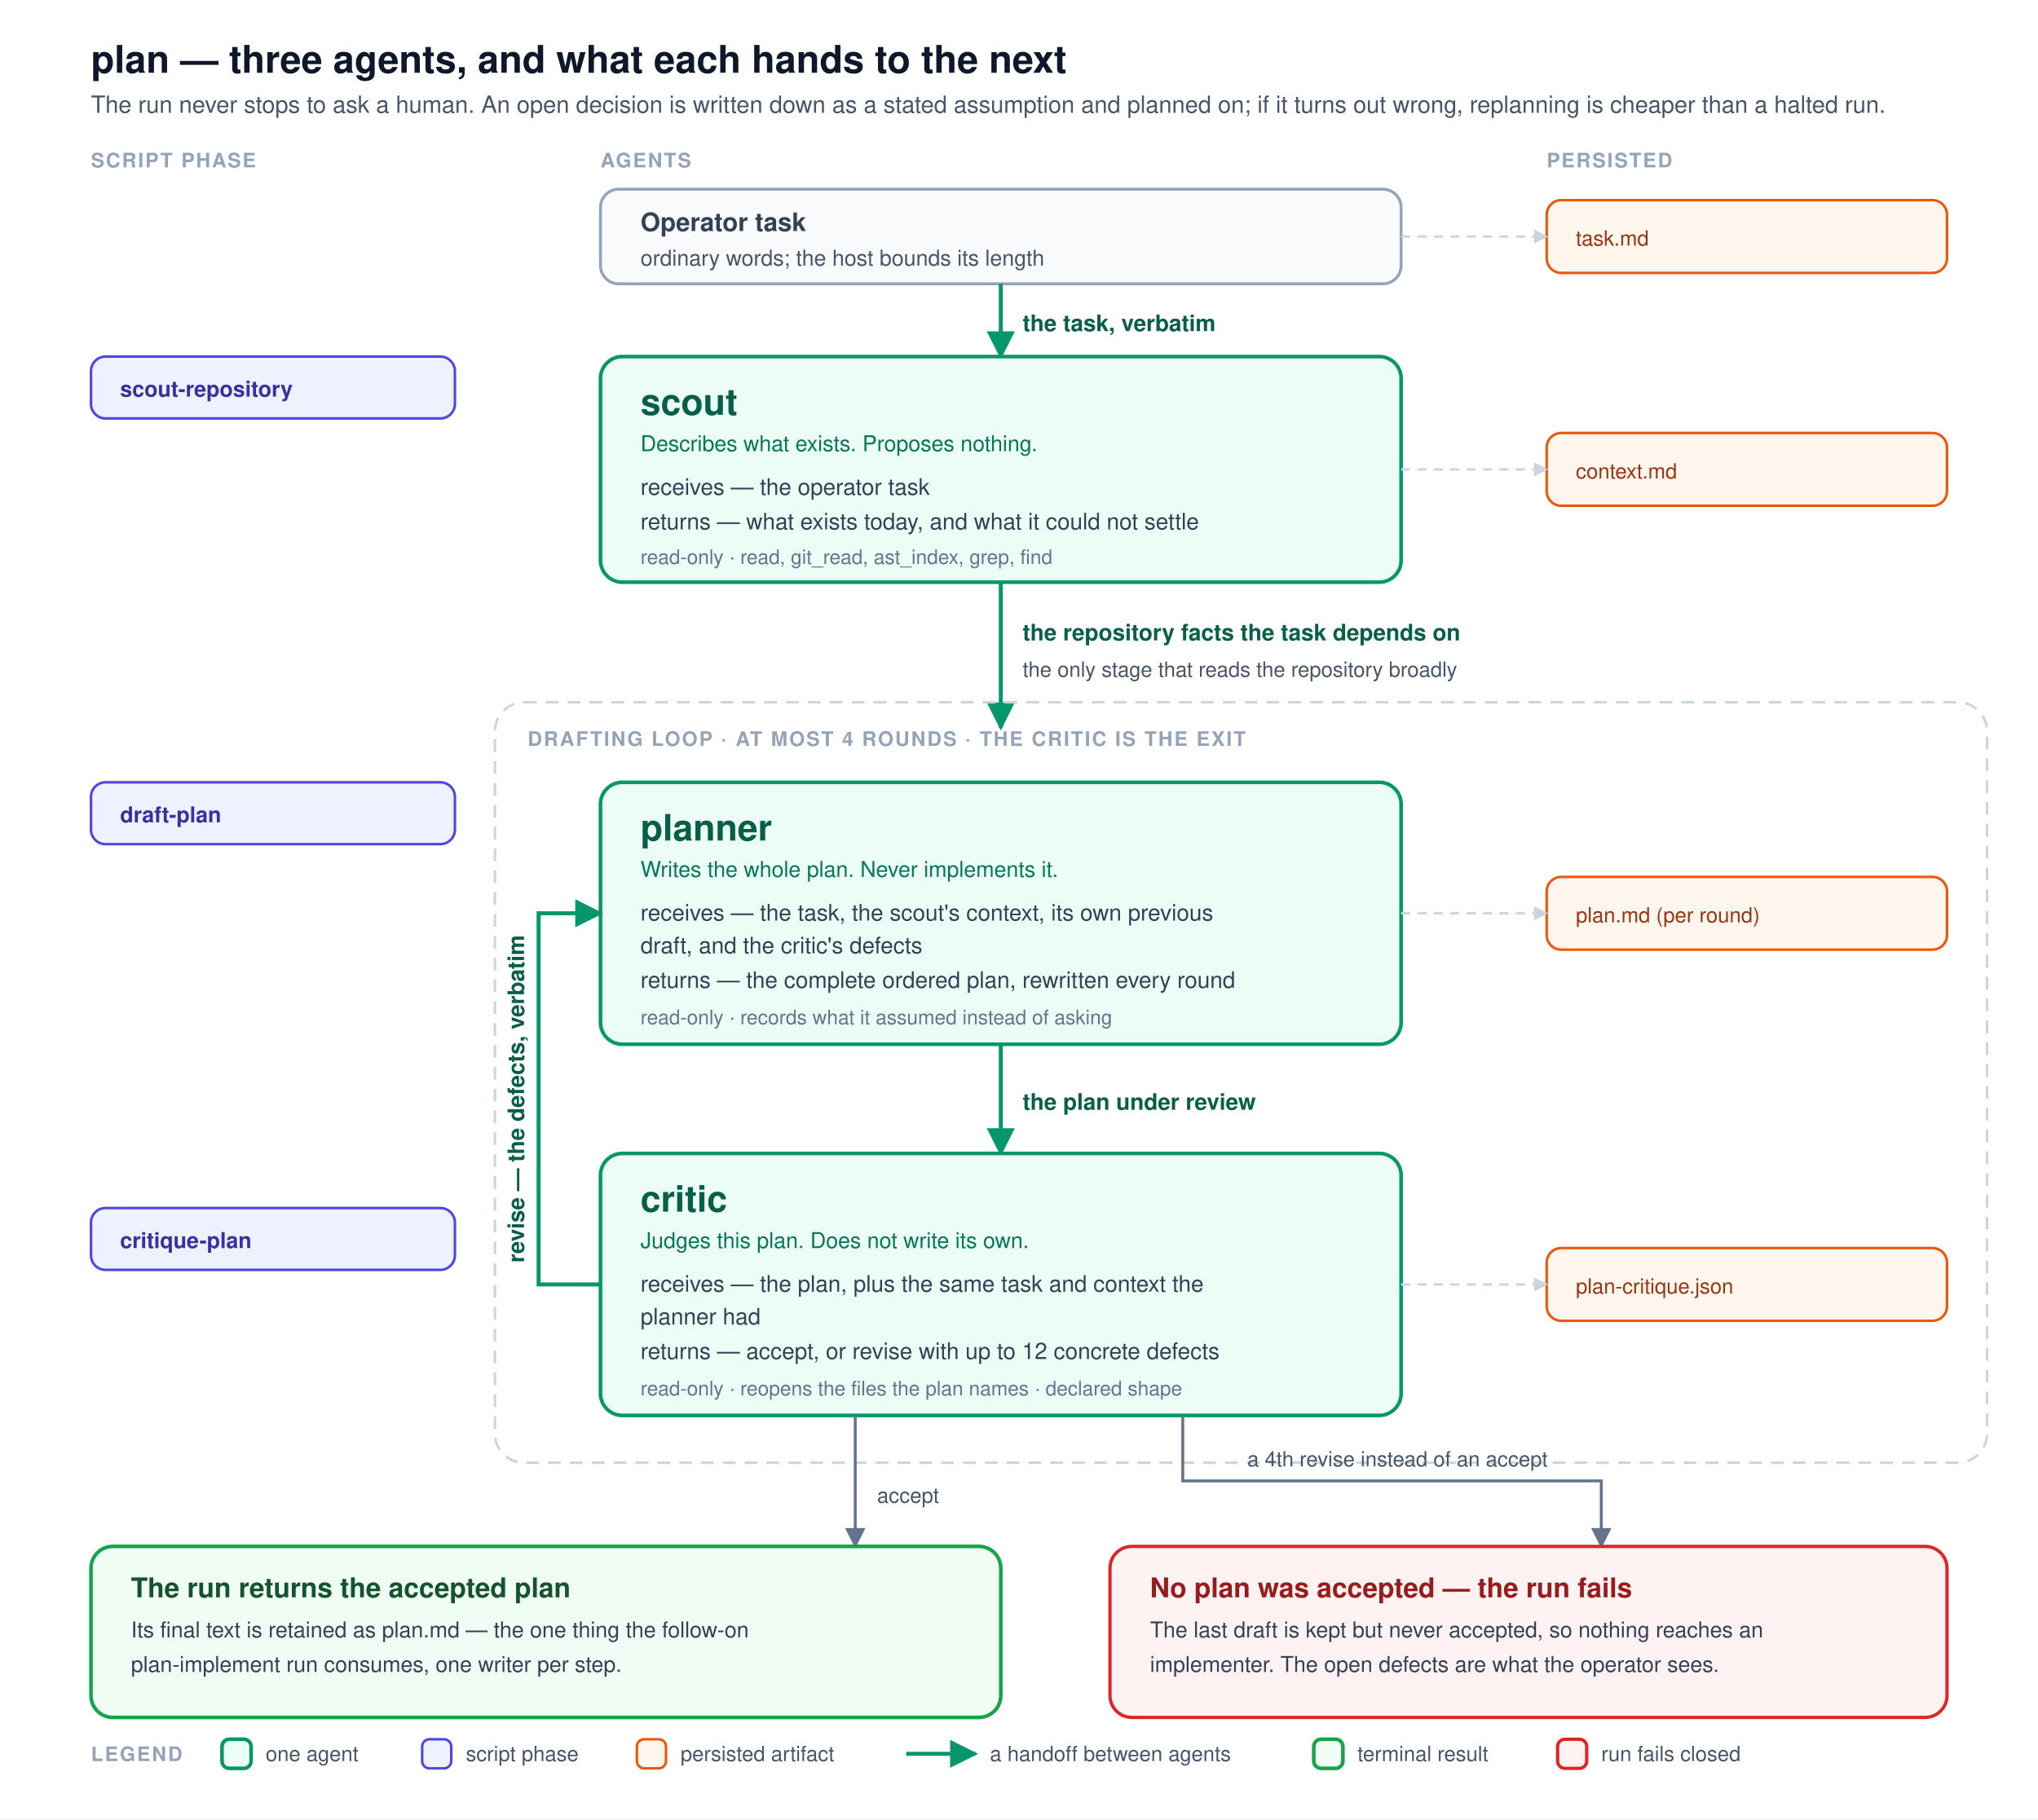
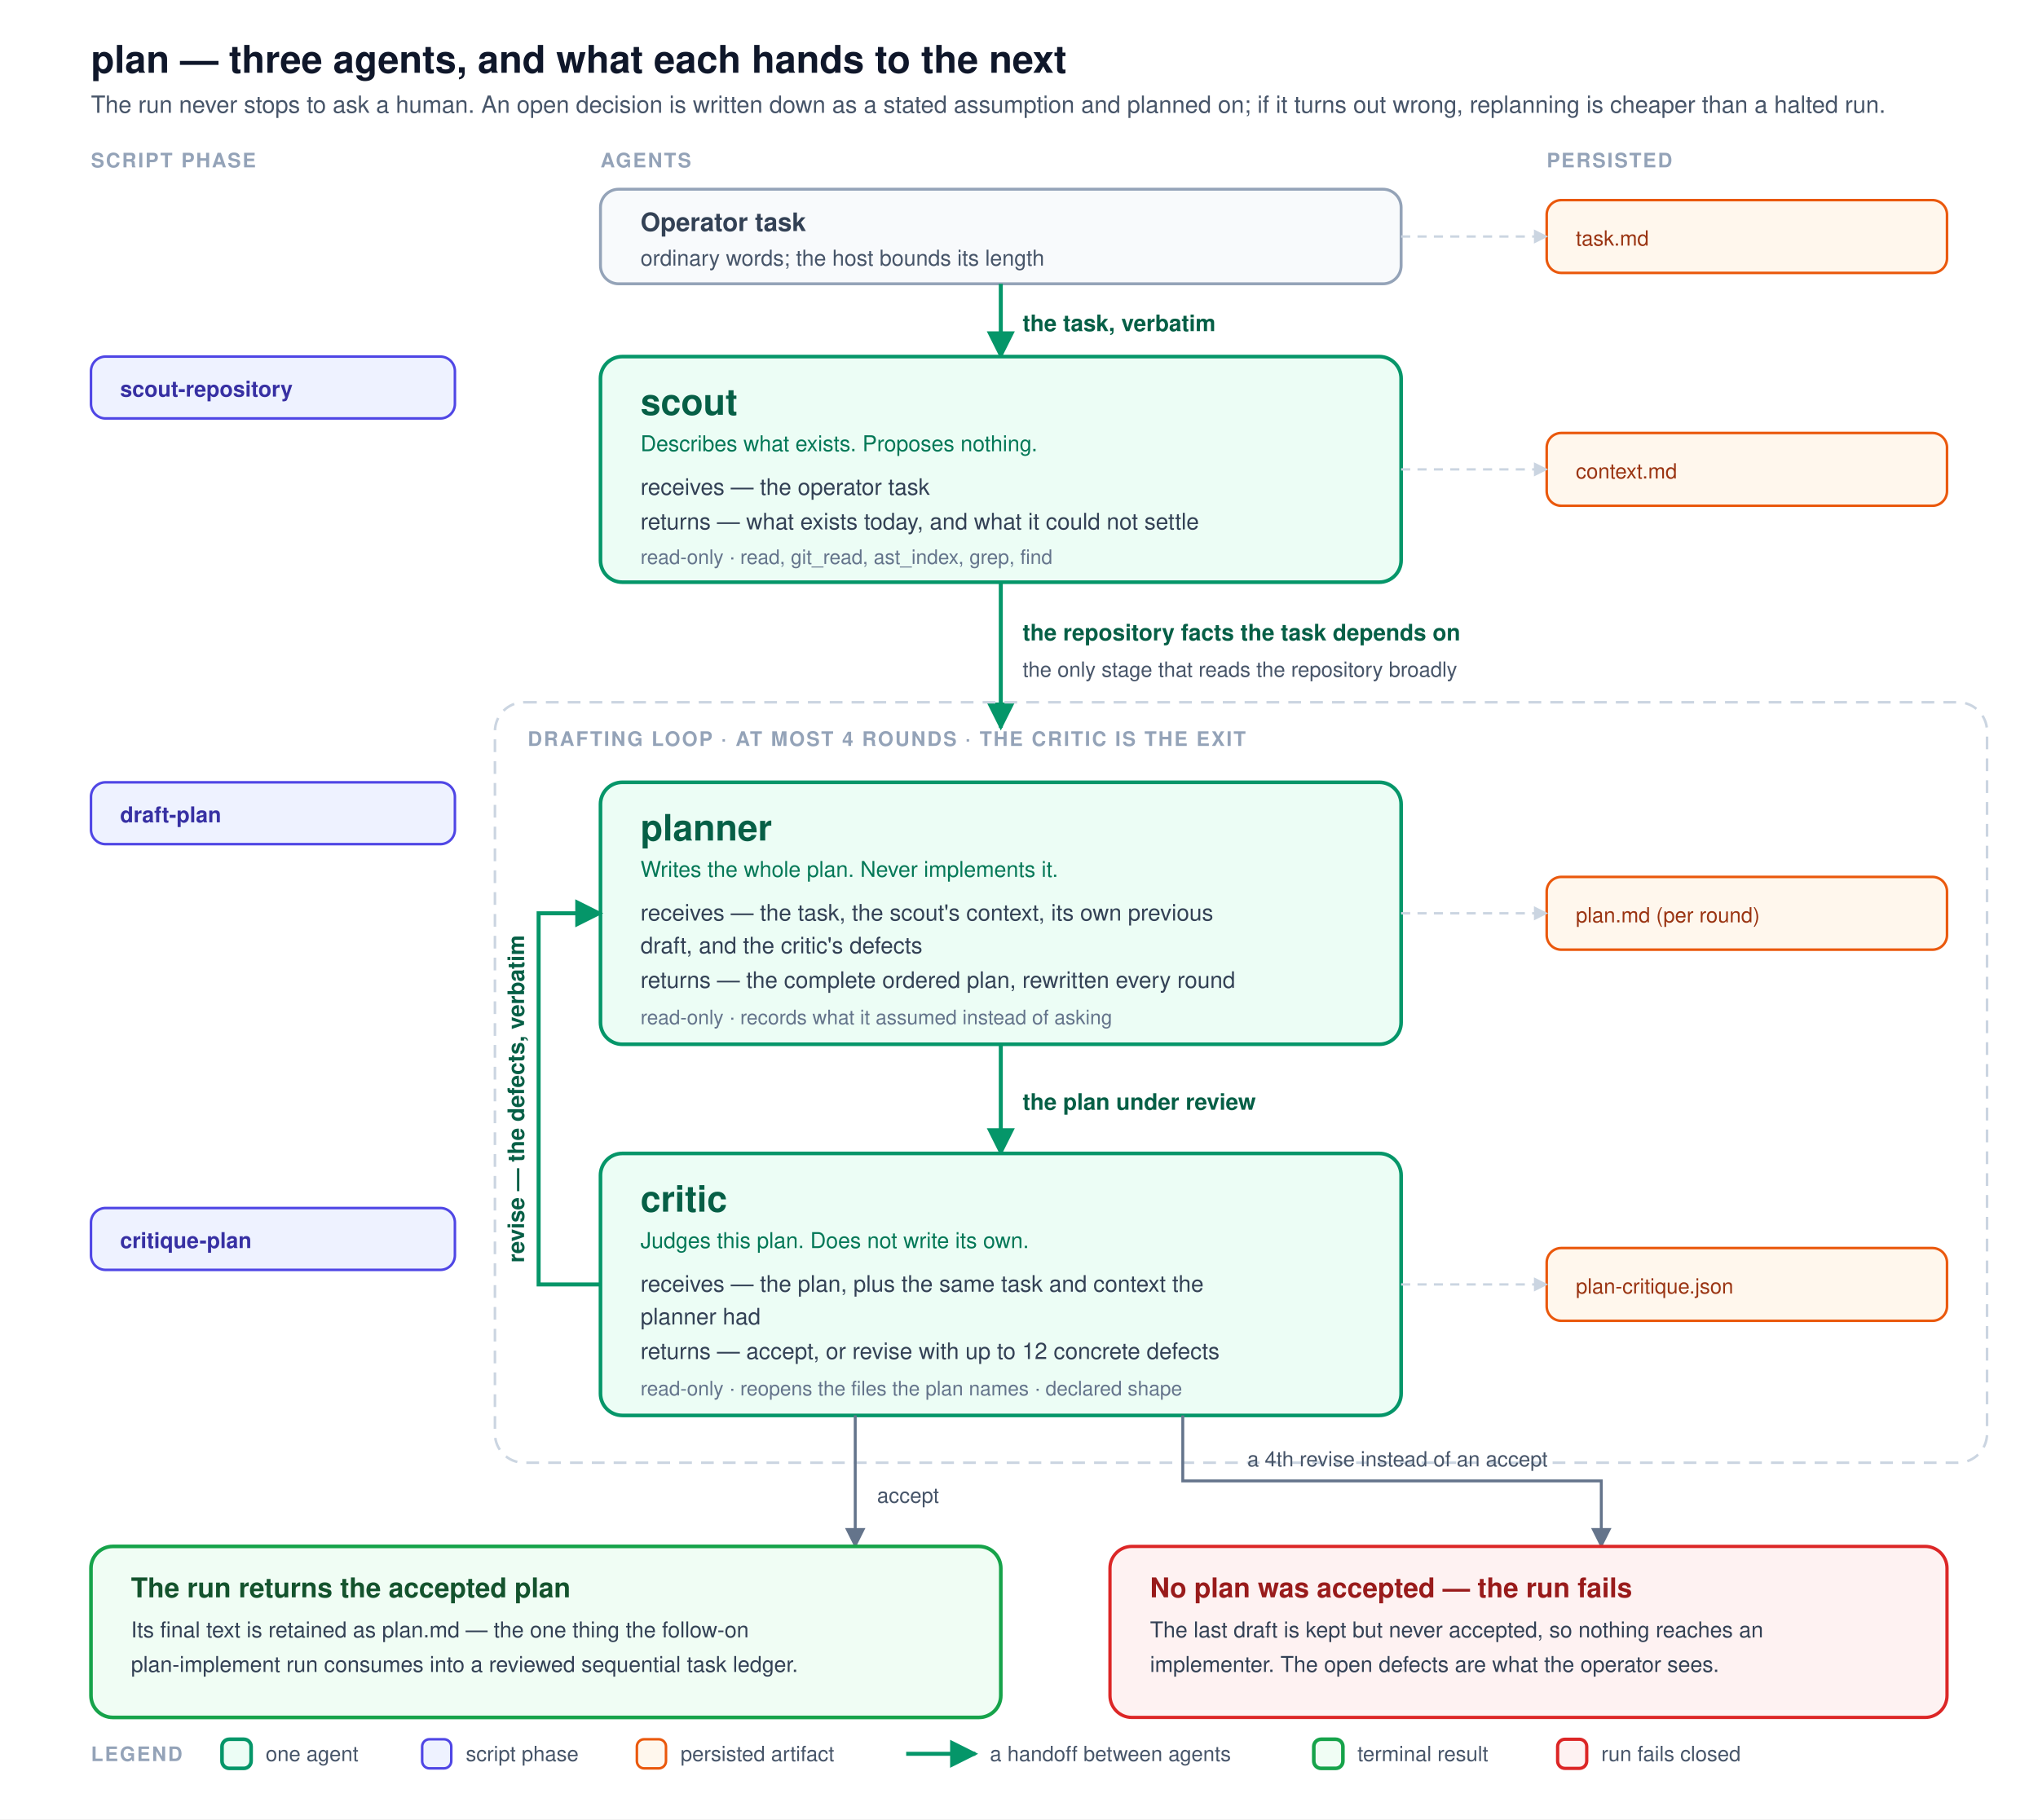
<svg xmlns="http://www.w3.org/2000/svg" viewBox="0 0 1120 1000" width="1120" height="1000" role="img" aria-label="The plan workflow as three named agents: a scout hands the repository context to a planner, the planner hands a complete plan to a critic, and the critic either accepts it or hands defects back for another round.">
  <style>
    .bg { fill: #ffffff; }
    text { font-family: ui-sans-serif, -apple-system, "Segoe UI", Helvetica, Arial, sans-serif; }
    .h1 { font-size: 21px; font-weight: 700; fill: #0f172a; }
    .h2 { font-size: 13px; fill: #475569; }
    .lane { font-size: 11px; font-weight: 700; fill: #94a3b8; letter-spacing: 0.08em; }

    .agent rect { fill: #ecfdf5; stroke: #059669; stroke-width: 2; }
    .agent .name { font-size: 20px; font-weight: 700; fill: #065f46; }
    .agent .role { font-size: 12px; fill: #047857; }
    .agent .line { font-size: 12.5px; fill: #334155; }
    .agent .chip { font-size: 11px; fill: #64748b; }

    .phase rect { fill: #eef2ff; stroke: #4f46e5; stroke-width: 1.4; }
    .phase text { font-size: 12px; fill: #3730a3; font-weight: 700; }
    .artifact rect { fill: #fff7ed; stroke: #ea580c; stroke-width: 1.4; }
    .artifact text { font-size: 11.5px; fill: #9a3412; }

    .io rect { fill: #f8fafc; stroke: #94a3b8; stroke-width: 1.6; }
    .io .name { font-size: 14px; font-weight: 700; fill: #334155; }
    .io .line { font-size: 12px; fill: #475569; }

    .done rect { fill: #f0fdf4; stroke: #16a34a; stroke-width: 2; }
    .done .name { font-size: 15px; font-weight: 700; fill: #14532d; }
    .done .line { font-size: 12px; fill: #334155; }
    .stop rect { fill: #fef2f2; stroke: #dc2626; stroke-width: 1.8; }
    .stop .name { font-size: 15px; font-weight: 700; fill: #991b1b; }
    .stop .line { font-size: 12px; fill: #334155; }

    .handoff { stroke: #059669; stroke-width: 2.2; fill: none; }
    .handoff-label { font-size: 12.5px; fill: #065f46; font-weight: 700; }
    .edge { stroke: #64748b; stroke-width: 1.6; fill: none; }
    .edge-soft { stroke: #cbd5e1; stroke-width: 1.3; fill: none; stroke-dasharray: 5 4; }
    .edge-label { font-size: 11.5px; fill: #475569; }
    .loop-frame { fill: none; stroke: #cbd5e1; stroke-width: 1.4; stroke-dasharray: 7 5; }
  </style>
  <defs>
    <marker id="g" viewBox="0 0 10 10" refX="9" refY="5" markerWidth="7" markerHeight="7" orient="auto-start-reverse">
      <path d="M 0 0 L 10 5 L 0 10 z" fill="#059669" />
    </marker>
    <marker id="a" viewBox="0 0 10 10" refX="9" refY="5" markerWidth="7" markerHeight="7" orient="auto-start-reverse">
      <path d="M 0 0 L 10 5 L 0 10 z" fill="#64748b" />
    </marker>
    <marker id="s" viewBox="0 0 10 10" refX="9" refY="5" markerWidth="6" markerHeight="6" orient="auto-start-reverse">
      <path d="M 0 0 L 10 5 L 0 10 z" fill="#cbd5e1" />
    </marker>
  </defs>
  <rect class="bg" x="0" y="0" width="1120" height="1000" />
  <text class="h1" x="50" y="40">plan — three agents, and what each hands to the next</text>
  <text class="h2" x="50" y="62">The run never stops to ask a human. An open decision is written down as a stated assumption and planned on; if it turns out wrong, replanning is cheaper than a halted run.</text>
  <text class="lane" x="50" y="92">SCRIPT PHASE</text>
  <text class="lane" x="330" y="92">AGENTS</text>
  <text class="lane" x="850" y="92">PERSISTED</text>
  <g class="io">
    <rect x="330" y="104" width="440" height="52" rx="10" />
    <text class="name" x="352" y="127">Operator task</text>
    <text class="line" x="352" y="146">ordinary words; the host bounds its length</text>
  </g>
  <g class="artifact">
    <rect x="850" y="110" width="220" height="40" rx="8" />
    <text x="866" y="135">task.md</text>
  </g>
  <path class="edge-soft" d="M 770 130 L 850 130" marker-end="url(#s)" />
  <path class="handoff" d="M 550 156 L 550 196" marker-end="url(#g)" />
  <text class="handoff-label" x="562" y="182">the task, verbatim</text>
  <g class="phase">
    <rect x="50" y="196" width="200" height="34" rx="8" />
    <text x="66" y="218">scout-repository</text>
  </g>
  <g class="agent">
    <rect x="330" y="196" width="440" height="124" rx="12" />
    <text class="name" x="352" y="228">scout</text>
    <text class="role" x="352" y="248">Describes what exists. Proposes nothing.</text>
    <text class="line" x="352" y="272">receives — the operator task</text>
    <text class="line" x="352" y="291">returns — what exists today, and what it could not settle</text>
    <text class="chip" x="352" y="310">read-only · read, git_read, ast_index, grep, find</text>
  </g>
  <g class="artifact">
    <rect x="850" y="238" width="220" height="40" rx="8" />
    <text x="866" y="263">context.md</text>
  </g>
  <path class="edge-soft" d="M 770 258 L 850 258" marker-end="url(#s)" />
  <path class="handoff" d="M 550 320 L 550 400" marker-end="url(#g)" />
  <text class="handoff-label" x="562" y="352">the repository facts the task depends on</text>
  <text class="edge-label" x="562" y="372">the only stage that reads the repository broadly</text>
  <rect class="loop-frame" x="272" y="386" width="820" height="418" rx="16" />
  <text class="lane" x="290" y="410">DRAFTING LOOP · AT MOST 4 ROUNDS · THE CRITIC IS THE EXIT</text>
  <g class="phase">
    <rect x="50" y="430" width="200" height="34" rx="8" />
    <text x="66" y="452">draft-plan</text>
  </g>
  <g class="agent">
    <rect x="330" y="430" width="440" height="144" rx="12" />
    <text class="name" x="352" y="462">planner</text>
    <text class="role" x="352" y="482">Writes the whole plan. Never implements it.</text>
    <text class="line" x="352" y="506">receives — the task, the scout's context, its own previous</text>
    <text class="line" x="352" y="524">draft, and the critic's defects</text>
    <text class="line" x="352" y="543">returns — the complete ordered plan, rewritten every round</text>
    <text class="chip" x="352" y="563">read-only · records what it assumed instead of asking</text>
  </g>
  <g class="artifact">
    <rect x="850" y="482" width="220" height="40" rx="8" />
    <text x="866" y="507">plan.md (per round)</text>
  </g>
  <path class="edge-soft" d="M 770 502 L 850 502" marker-end="url(#s)" />
  <path class="handoff" d="M 550 574 L 550 634" marker-end="url(#g)" />
  <text class="handoff-label" x="562" y="610">the plan under review</text>
  <g class="phase">
    <rect x="50" y="664" width="200" height="34" rx="8" />
    <text x="66" y="686">critique-plan</text>
  </g>
  <g class="agent">
    <rect x="330" y="634" width="440" height="144" rx="12" />
    <text class="name" x="352" y="666">critic</text>
    <text class="role" x="352" y="686">Judges this plan. Does not write its own.</text>
    <text class="line" x="352" y="710">receives — the plan, plus the same task and context the</text>
    <text class="line" x="352" y="728">planner had</text>
    <text class="line" x="352" y="747">returns — accept, or revise with up to 12 concrete defects</text>
    <text class="chip" x="352" y="767">read-only · reopens the files the plan names · declared shape</text>
  </g>
  <g class="artifact">
    <rect x="850" y="686" width="220" height="40" rx="8" />
    <text x="866" y="711">plan-critique.json</text>
  </g>
  <path class="edge-soft" d="M 770 706 L 850 706" marker-end="url(#s)" />
  <path class="handoff" d="M 330 706 L 296 706 L 296 502 L 330 502" marker-end="url(#g)" />
  <text class="handoff-label" x="288" y="604" text-anchor="middle" transform="rotate(-90 288 604)">revise — the defects, verbatim</text>
  <path class="edge" d="M 470 778 L 470 850" marker-end="url(#a)" />
  <text class="edge-label" x="482" y="826">accept</text>
  <g class="done">
    <rect x="50" y="850" width="500" height="94" rx="12" />
    <text class="name" x="72" y="878">The run returns the accepted plan</text>
    <text class="line" x="72" y="900">Its final text is retained as plan.md — the one thing the follow-on</text>
-     <text class="line" x="72" y="919">plan-implement run consumes, one writer per step.</text>
+     <text class="line" x="72" y="919">plan-implement run consumes into a reviewed sequential task ledger.</text>
  </g>
  <path class="edge" d="M 650 778 L 650 814 L 880 814 L 880 850" marker-end="url(#a)" />
  <text class="edge-label" x="768" y="806" text-anchor="middle">a 4th revise instead of an accept</text>
  <g class="stop">
    <rect x="610" y="850" width="460" height="94" rx="12" />
    <text class="name" x="632" y="878">No plan was accepted — the run fails</text>
    <text class="line" x="632" y="900">The last draft is kept but never accepted, so nothing reaches an</text>
    <text class="line" x="632" y="919">implementer. The open defects are what the operator sees.</text>
  </g>
  <g transform="translate(50, 968)">
    <text class="lane" x="0" y="0">LEGEND</text>
    <g class="agent">
      <rect x="72" y="-12" width="16" height="16" rx="4" />
    </g>
    <text class="edge-label" x="96" y="0">one agent</text>
    <g class="phase">
      <rect x="182" y="-12" width="16" height="16" rx="4" />
    </g>
    <text class="edge-label" x="206" y="0">script phase</text>
    <g class="artifact">
      <rect x="300" y="-12" width="16" height="16" rx="4" />
    </g>
    <text class="edge-label" x="324" y="0">persisted artifact</text>
    <path class="handoff" d="M 448 -4 L 486 -4" marker-end="url(#g)" />
    <text class="edge-label" x="494" y="0">a handoff between agents</text>
    <g class="done">
      <rect x="672" y="-12" width="16" height="16" rx="4" />
    </g>
    <text class="edge-label" x="696" y="0">terminal result</text>
    <g class="stop">
      <rect x="806" y="-12" width="16" height="16" rx="4" />
    </g>
    <text class="edge-label" x="830" y="0">run fails closed</text>
  </g>
</svg>
